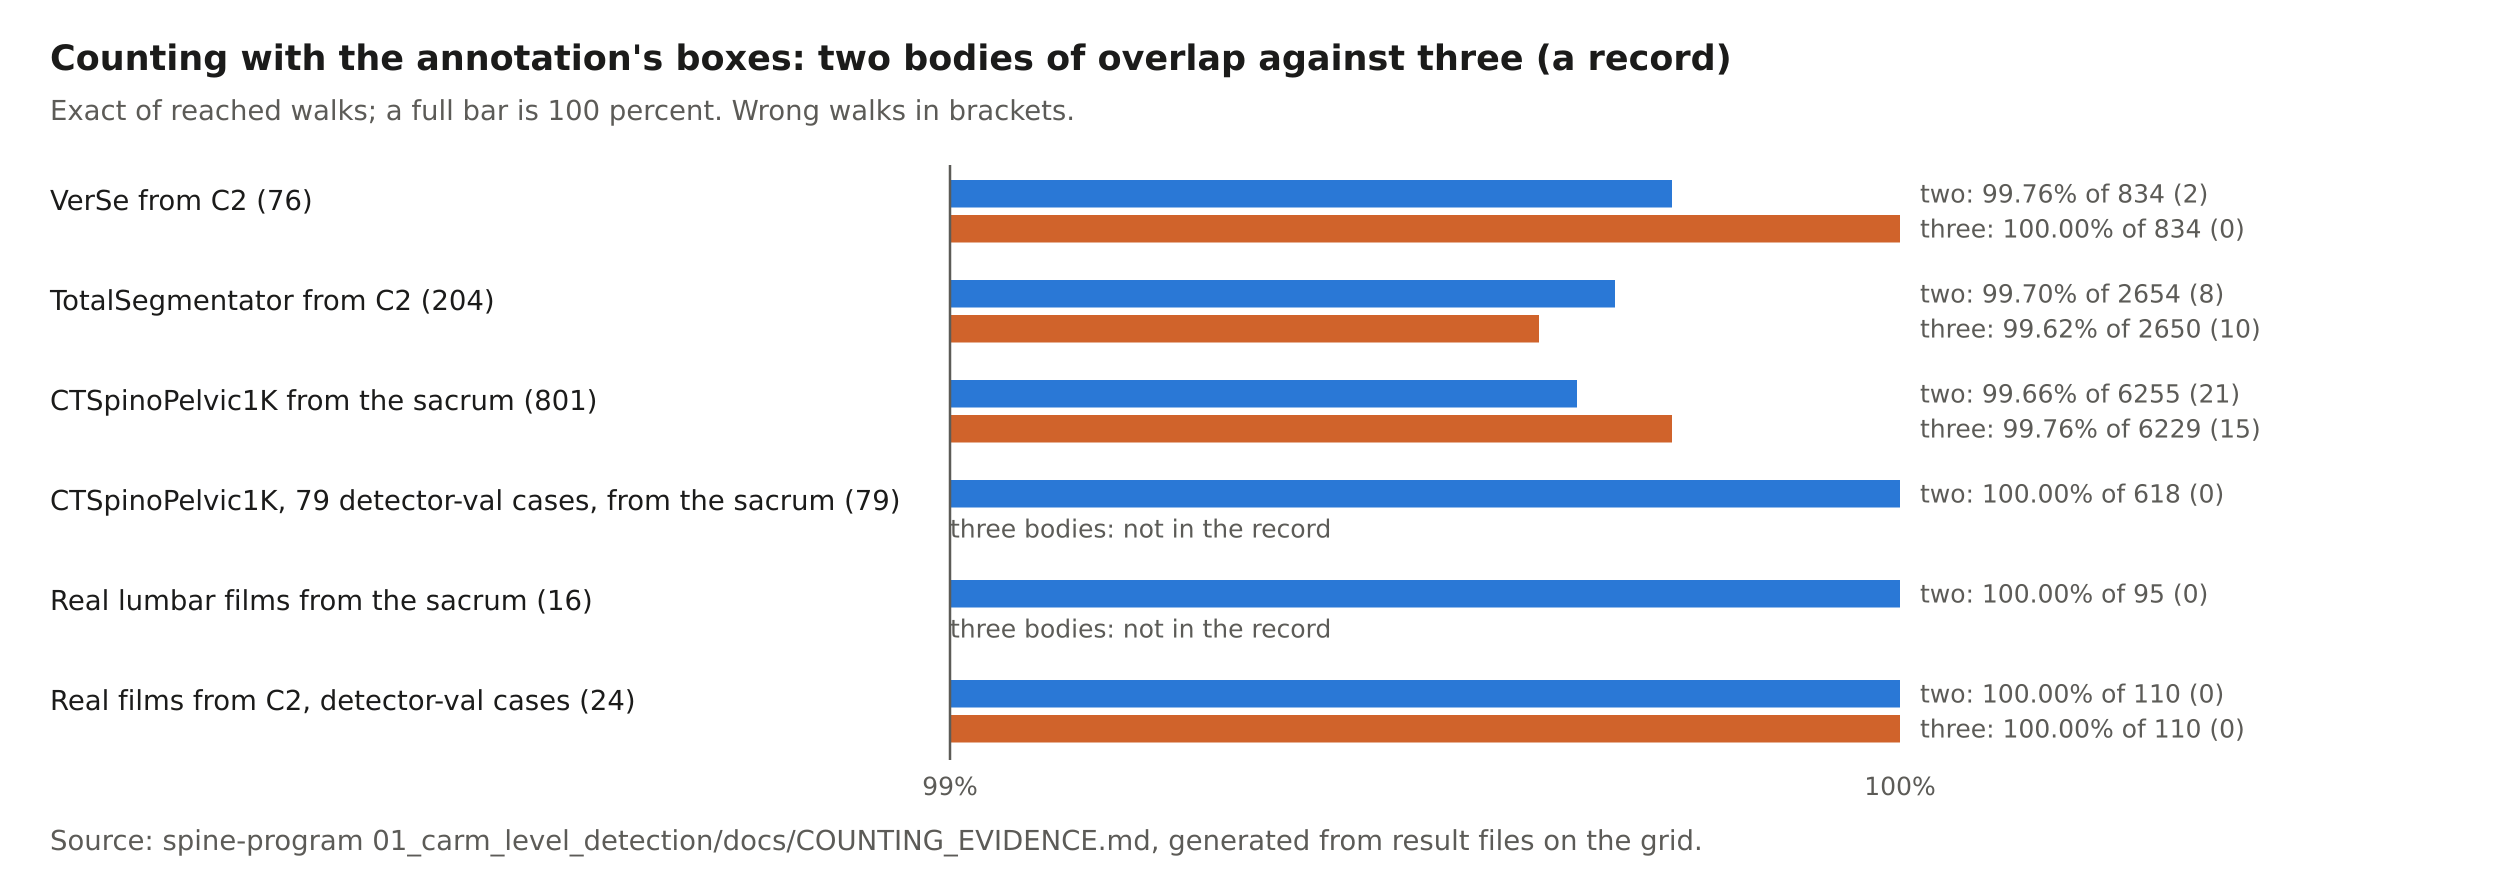
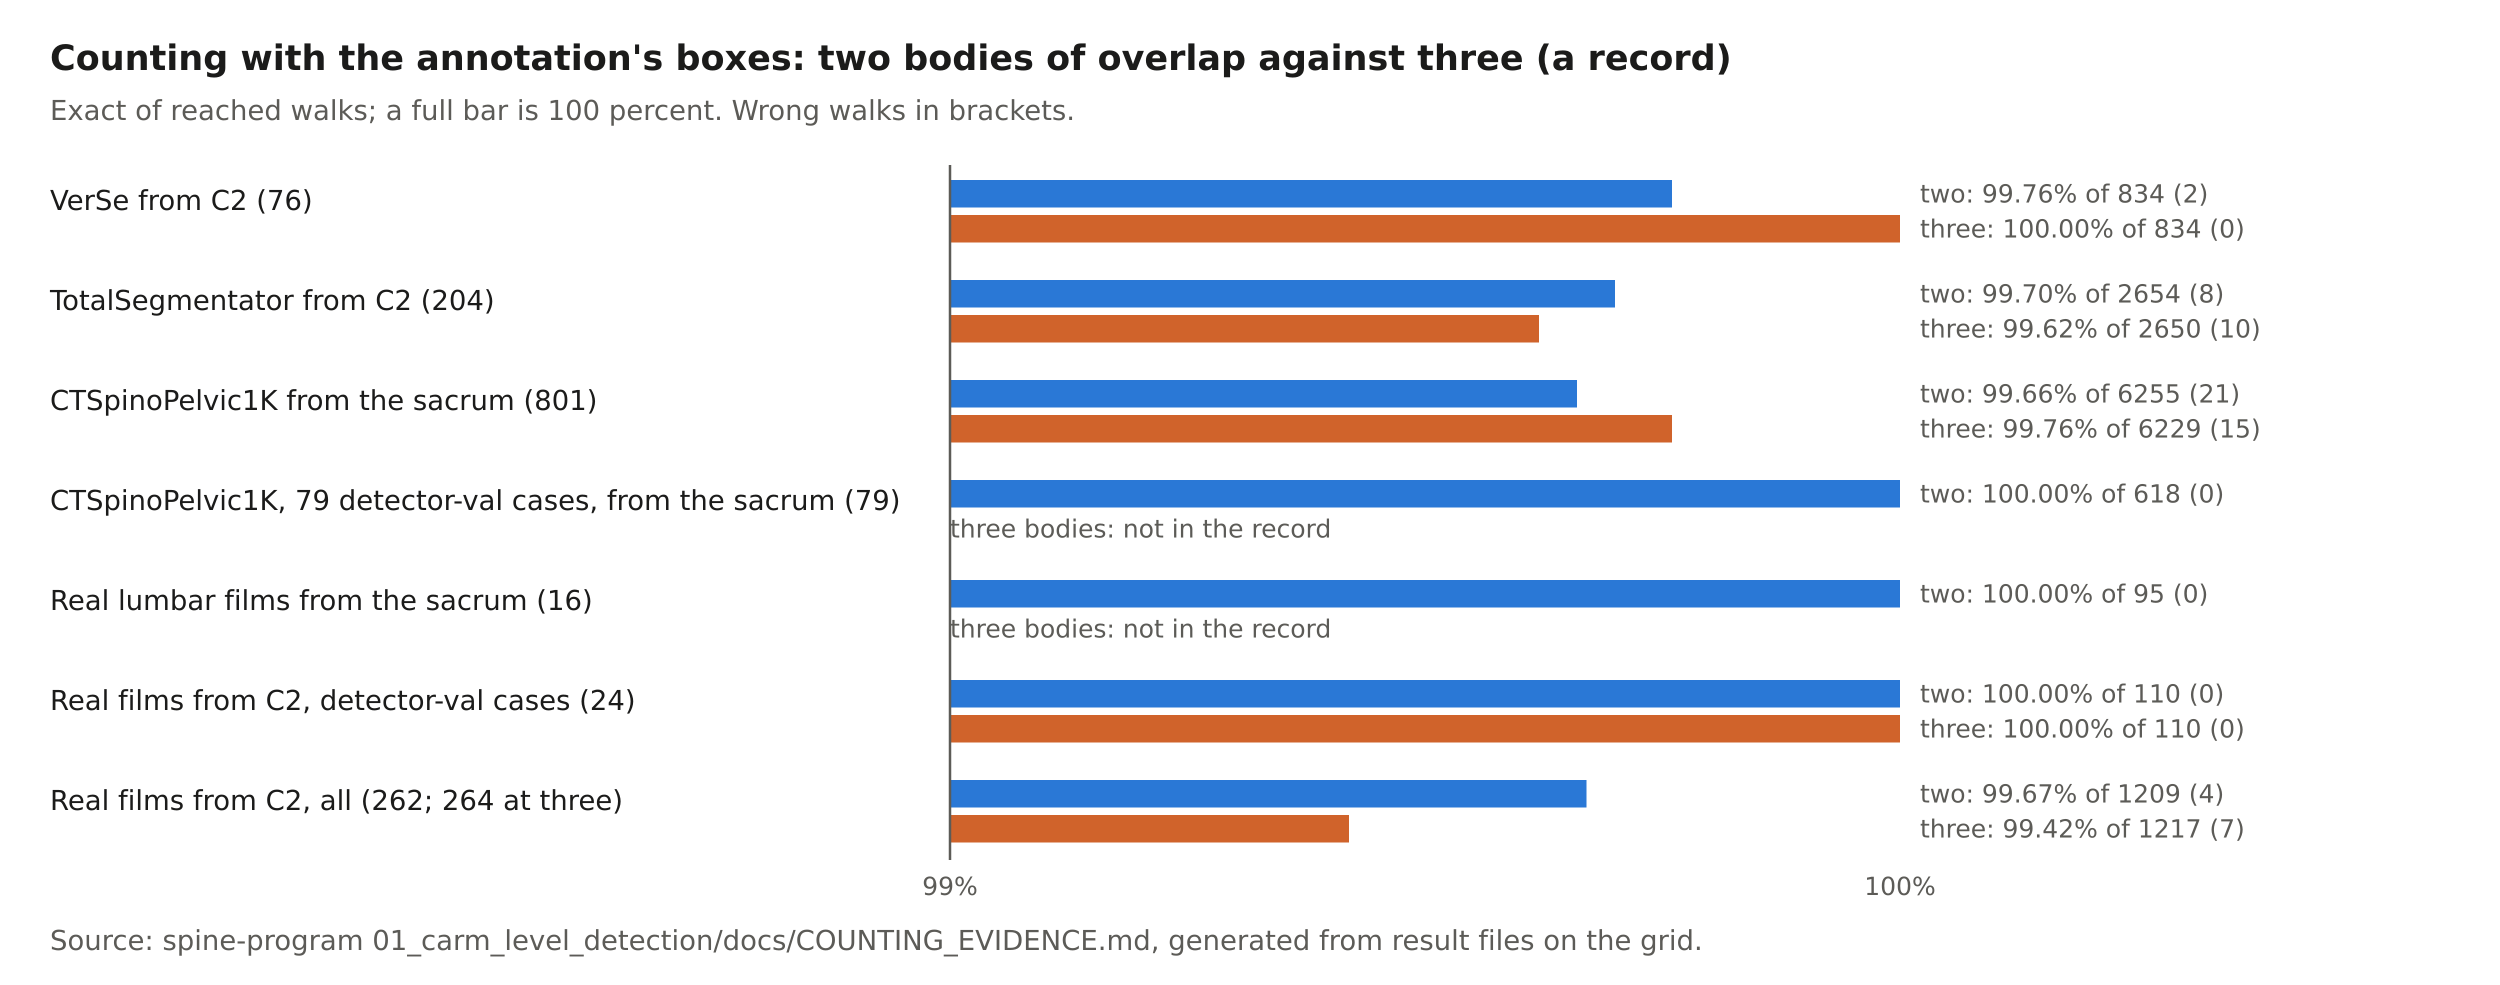
- <svg xmlns="http://www.w3.org/2000/svg" viewBox="0 0 1000 354" width="1000" height="354" font-family="DejaVu Sans, Helvetica, Arial, sans-serif" role="img">
+ <svg xmlns="http://www.w3.org/2000/svg" viewBox="0 0 1000 394" width="1000" height="394" font-family="DejaVu Sans, Helvetica, Arial, sans-serif" role="img">
  <style>@media (prefers-color-scheme: dark){.bg{fill:#151514}.ink{fill:#ecebe6}.ink2{fill:#b5b3ac}.grid{stroke:#3a3936}.axis{stroke:#b5b3ac}}</style>
-   <rect class="bg" width="1000" height="354" fill="#ffffff" />
+   <rect class="bg" width="1000" height="394" fill="#ffffff" />
  <text x="20.0" y="28.0" font-size="14" text-anchor="start" class="ink" fill="#1b1b1a" font-weight="bold">Counting with the annotation's boxes: two bodies of overlap against three (a record)</text>
  <text x="20.0" y="48.0" font-size="11" text-anchor="start" class="ink2" fill="#5c5b57" font-weight="normal">Exact of reached walks; a full bar is 100 percent. Wrong walks in brackets.</text>
  <text x="20.0" y="84.0" font-size="11" text-anchor="start" class="ink" fill="#1b1b1a" font-weight="normal">VerSe from C2 (76)</text>
  <rect x="380" y="72" width="288.8" height="11" fill="#2a78d6" />
  <text x="768.0" y="81.0" font-size="10" text-anchor="start" class="ink2" fill="#5c5b57" font-weight="normal">two: 99.76% of 834 (2)</text>
  <rect x="380" y="86" width="380.0" height="11" fill="#d0632b" />
  <text x="768.0" y="95.0" font-size="10" text-anchor="start" class="ink2" fill="#5c5b57" font-weight="normal">three: 100.00% of 834 (0)</text>
  <text x="20.0" y="124.0" font-size="11" text-anchor="start" class="ink" fill="#1b1b1a" font-weight="normal">TotalSegmentator from C2 (204)</text>
  <rect x="380" y="112" width="266.0" height="11" fill="#2a78d6" />
  <text x="768.0" y="121.0" font-size="10" text-anchor="start" class="ink2" fill="#5c5b57" font-weight="normal">two: 99.70% of 2654 (8)</text>
  <rect x="380" y="126" width="235.6" height="11" fill="#d0632b" />
  <text x="768.0" y="135.0" font-size="10" text-anchor="start" class="ink2" fill="#5c5b57" font-weight="normal">three: 99.62% of 2650 (10)</text>
  <text x="20.0" y="164.0" font-size="11" text-anchor="start" class="ink" fill="#1b1b1a" font-weight="normal">CTSpinoPelvic1K from the sacrum (801)</text>
  <rect x="380" y="152" width="250.8" height="11" fill="#2a78d6" />
  <text x="768.0" y="161.0" font-size="10" text-anchor="start" class="ink2" fill="#5c5b57" font-weight="normal">two: 99.66% of 6255 (21)</text>
  <rect x="380" y="166" width="288.8" height="11" fill="#d0632b" />
  <text x="768.0" y="175.0" font-size="10" text-anchor="start" class="ink2" fill="#5c5b57" font-weight="normal">three: 99.76% of 6229 (15)</text>
  <text x="20.0" y="204.0" font-size="11" text-anchor="start" class="ink" fill="#1b1b1a" font-weight="normal">CTSpinoPelvic1K, 79 detector-val cases, from the sacrum (79)</text>
  <rect x="380" y="192" width="380.0" height="11" fill="#2a78d6" />
  <text x="768.0" y="201.0" font-size="10" text-anchor="start" class="ink2" fill="#5c5b57" font-weight="normal">two: 100.00% of 618 (0)</text>
  <text x="380.0" y="215.0" font-size="10" text-anchor="start" class="ink2" fill="#5c5b57" font-weight="normal">three bodies: not in the record</text>
  <text x="20.0" y="244.0" font-size="11" text-anchor="start" class="ink" fill="#1b1b1a" font-weight="normal">Real lumbar films from the sacrum (16)</text>
  <rect x="380" y="232" width="380.0" height="11" fill="#2a78d6" />
  <text x="768.0" y="241.0" font-size="10" text-anchor="start" class="ink2" fill="#5c5b57" font-weight="normal">two: 100.00% of 95 (0)</text>
  <text x="380.0" y="255.0" font-size="10" text-anchor="start" class="ink2" fill="#5c5b57" font-weight="normal">three bodies: not in the record</text>
  <text x="20.0" y="284.0" font-size="11" text-anchor="start" class="ink" fill="#1b1b1a" font-weight="normal">Real films from C2, detector-val cases (24)</text>
  <rect x="380" y="272" width="380.0" height="11" fill="#2a78d6" />
  <text x="768.0" y="281.0" font-size="10" text-anchor="start" class="ink2" fill="#5c5b57" font-weight="normal">two: 100.00% of 110 (0)</text>
  <rect x="380" y="286" width="380.0" height="11" fill="#d0632b" />
  <text x="768.0" y="295.0" font-size="10" text-anchor="start" class="ink2" fill="#5c5b57" font-weight="normal">three: 100.00% of 110 (0)</text>
-   <line x1="380" x2="380" y1="66" y2="304" stroke="#5c5b57" />
-   <text x="380.0" y="318.0" font-size="10" text-anchor="middle" class="ink2" fill="#5c5b57" font-weight="normal">99%</text>
-   <text x="760.0" y="318.0" font-size="10" text-anchor="middle" class="ink2" fill="#5c5b57" font-weight="normal">100%</text>
-   <text x="20.0" y="340.0" font-size="11" text-anchor="start" class="ink2" fill="#5c5b57" font-weight="normal">Source: spine-program 01_carm_level_detection/docs/COUNTING_EVIDENCE.md, generated from result files on the grid.</text>
+   <text x="20.0" y="324.0" font-size="11" text-anchor="start" class="ink" fill="#1b1b1a" font-weight="normal">Real films from C2, all (262; 264 at three)</text>
+   <rect x="380" y="312" width="254.6" height="11" fill="#2a78d6" />
+   <text x="768.0" y="321.0" font-size="10" text-anchor="start" class="ink2" fill="#5c5b57" font-weight="normal">two: 99.67% of 1209 (4)</text>
+   <rect x="380" y="326" width="159.6" height="11" fill="#d0632b" />
+   <text x="768.0" y="335.0" font-size="10" text-anchor="start" class="ink2" fill="#5c5b57" font-weight="normal">three: 99.42% of 1217 (7)</text>
+   <line x1="380" x2="380" y1="66" y2="344" stroke="#5c5b57" />
+   <text x="380.0" y="358.0" font-size="10" text-anchor="middle" class="ink2" fill="#5c5b57" font-weight="normal">99%</text>
+   <text x="760.0" y="358.0" font-size="10" text-anchor="middle" class="ink2" fill="#5c5b57" font-weight="normal">100%</text>
+   <text x="20.0" y="380.0" font-size="11" text-anchor="start" class="ink2" fill="#5c5b57" font-weight="normal">Source: spine-program 01_carm_level_detection/docs/COUNTING_EVIDENCE.md, generated from result files on the grid.</text>
</svg>
